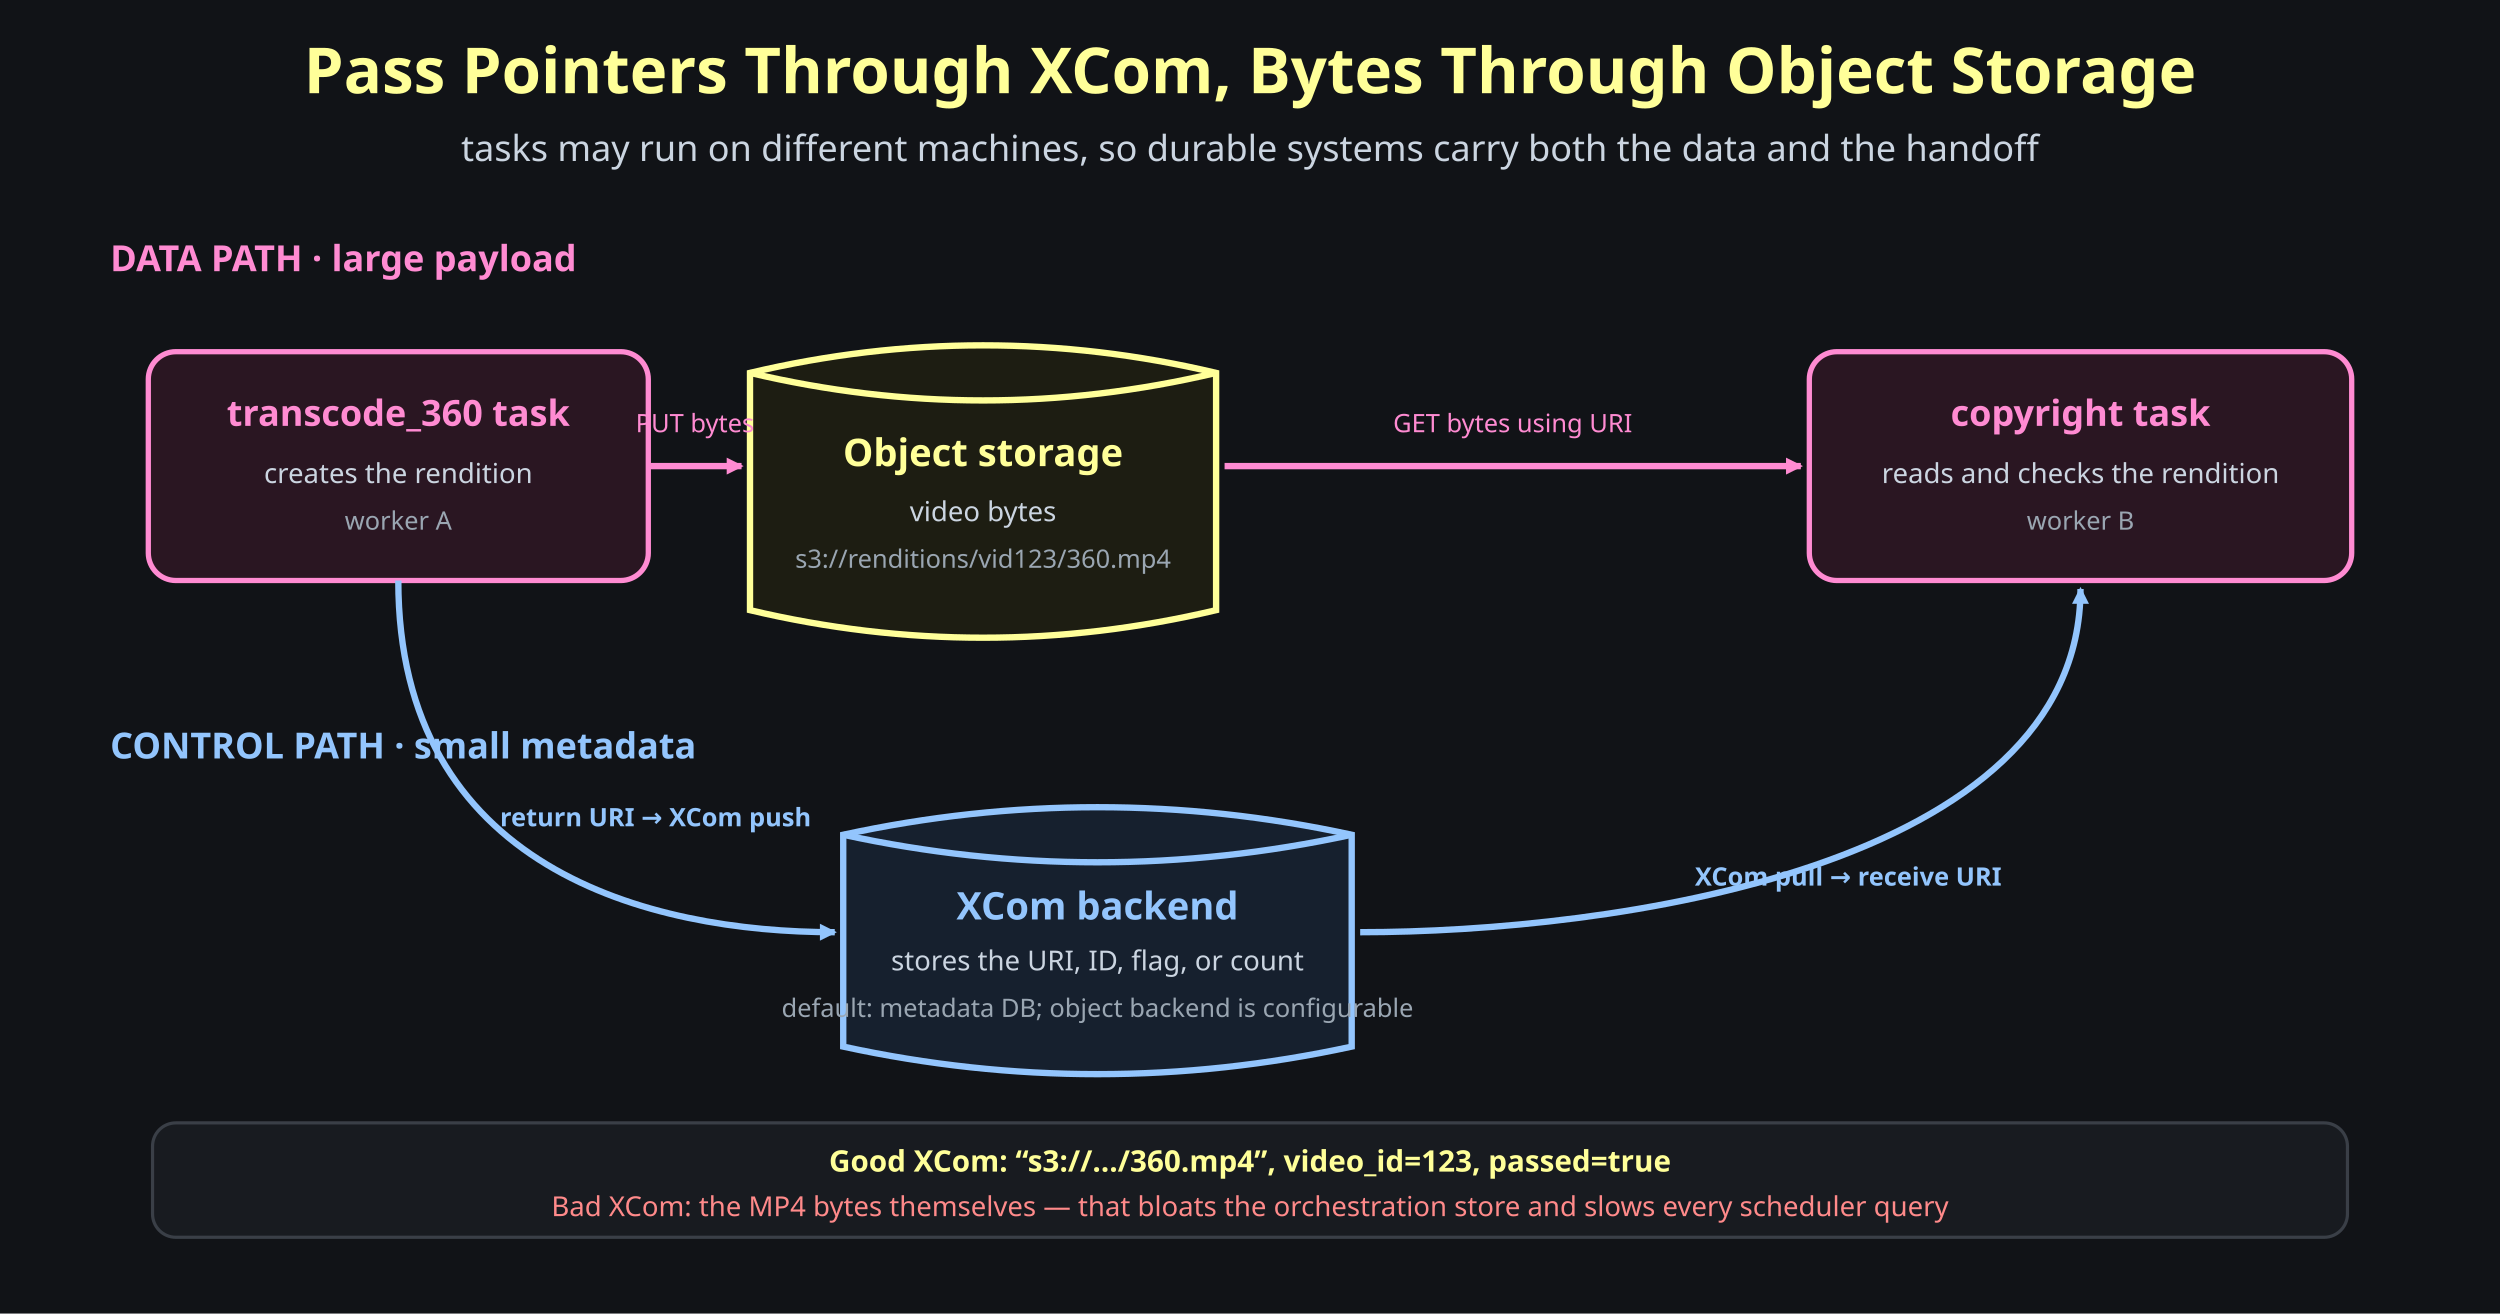
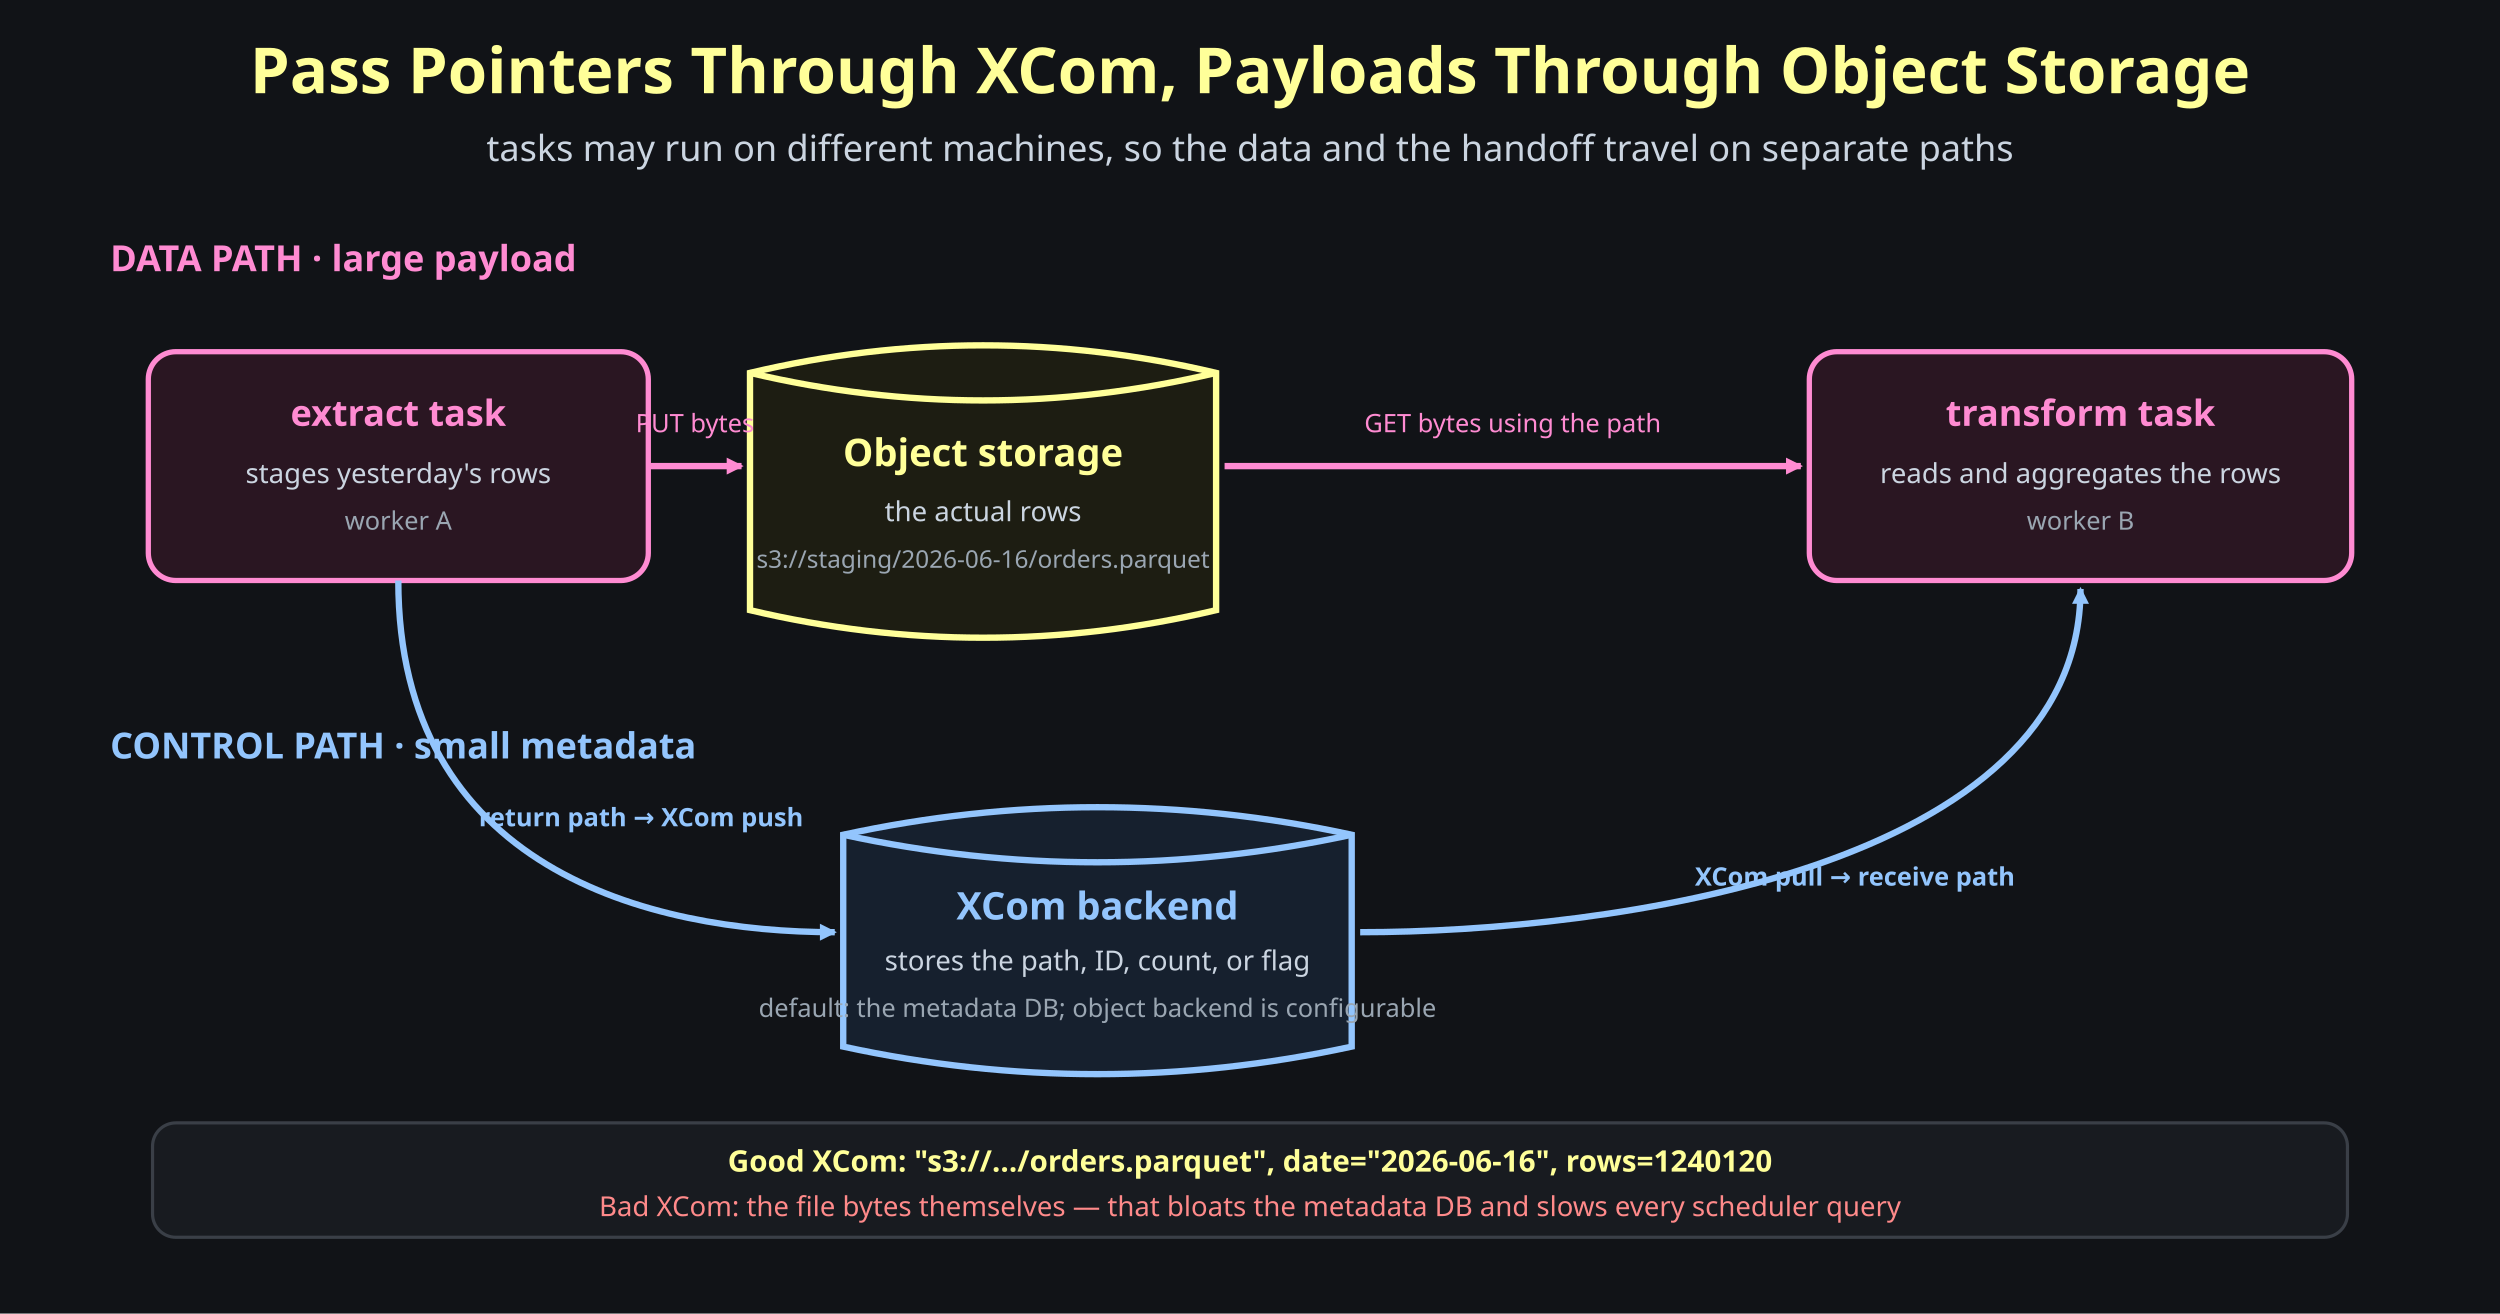
<svg xmlns="http://www.w3.org/2000/svg" width="1180" height="620" viewBox="0 0 1180 620" preserveAspectRatio="xMidYMid meet">
  <defs>
    <marker id="xd-p" markerWidth="9" markerHeight="9" refX="7" refY="4" orient="auto" markerUnits="userSpaceOnUse">
      <path d="M0,0 L8,4 L0,8 Z" fill="#ff8bd2" />
-     </marker>
-     <marker id="xd-y" markerWidth="9" markerHeight="9" refX="7" refY="4" orient="auto" markerUnits="userSpaceOnUse">
-       <path d="M0,0 L8,4 L0,8 Z" fill="#ffff99" />
    </marker>
    <marker id="xd-b" markerWidth="9" markerHeight="9" refX="7" refY="4" orient="auto" markerUnits="userSpaceOnUse">
      <path d="M0,0 L8,4 L0,8 Z" fill="#93c5fd" />
    </marker>
  </defs>
  <rect width="1180" height="620" fill="#111317" />
-   <text x="590" y="44" text-anchor="middle" fill="#ffff99" font-family="sans-serif" font-size="30" font-weight="700">Pass Pointers Through XCom, Bytes Through Object Storage</text>
-   <text x="590" y="76" text-anchor="middle" fill="#cbd5e1" font-family="sans-serif" font-size="17">tasks may run on different machines, so durable systems carry both the data and the handoff</text>
+   <text x="590" y="44" text-anchor="middle" fill="#ffff99" font-family="sans-serif" font-size="30" font-weight="700">Pass Pointers Through XCom, Payloads Through Object Storage</text>
+   <text x="590" y="76" text-anchor="middle" fill="#cbd5e1" font-family="sans-serif" font-size="17">tasks may run on different machines, so the data and the handoff travel on separate paths</text>
  <text x="52" y="128" fill="#ff8bd2" font-family="sans-serif" font-size="17" font-weight="700">DATA PATH · large payload</text>
  <rect x="70" y="166" width="236" height="108" rx="13" fill="#2a1622" stroke="#ff8bd2" stroke-width="2.5" />
-   <text x="188" y="201" text-anchor="middle" fill="#ff8bd2" font-family="sans-serif" font-size="17" font-weight="700">transcode_360 task</text>
-   <text x="188" y="228" text-anchor="middle" fill="#cbd5e1" font-family="sans-serif" font-size="13">creates the rendition</text>
+   <text x="188" y="201" text-anchor="middle" fill="#ff8bd2" font-family="sans-serif" font-size="17" font-weight="700">extract task</text>
+   <text x="188" y="228" text-anchor="middle" fill="#cbd5e1" font-family="sans-serif" font-size="13">stages yesterday's rows</text>
  <text x="188" y="250" text-anchor="middle" fill="#9aa6b2" font-family="sans-serif" font-size="12">worker A</text>
  <path d="M354 176 q 110 -26 220 0 v 112 q -110 26 -220 0 z" fill="#1d1d12" stroke="#ffff99" stroke-width="3" />
  <path d="M354 176 q 110 26 220 0" fill="none" stroke="#ffff99" stroke-width="3" />
  <text x="464" y="220" text-anchor="middle" fill="#ffff99" font-family="sans-serif" font-size="18" font-weight="700">Object storage</text>
-   <text x="464" y="246" text-anchor="middle" fill="#cbd5e1" font-family="sans-serif" font-size="13">video bytes</text>
-   <text x="464" y="268" text-anchor="middle" fill="#9aa6b2" font-family="sans-serif" font-size="12">s3://renditions/vid123/360.mp4</text>
+   <text x="464" y="246" text-anchor="middle" fill="#cbd5e1" font-family="sans-serif" font-size="13">the actual rows</text>
+   <text x="464" y="268" text-anchor="middle" fill="#9aa6b2" font-family="sans-serif" font-size="11.5">s3://staging/2026-06-16/orders.parquet</text>
  <rect x="854" y="166" width="256" height="108" rx="13" fill="#2a1622" stroke="#ff8bd2" stroke-width="2.5" />
-   <text x="982" y="201" text-anchor="middle" fill="#ff8bd2" font-family="sans-serif" font-size="17" font-weight="700">copyright task</text>
-   <text x="982" y="228" text-anchor="middle" fill="#cbd5e1" font-family="sans-serif" font-size="13">reads and checks the rendition</text>
+   <text x="982" y="201" text-anchor="middle" fill="#ff8bd2" font-family="sans-serif" font-size="17" font-weight="700">transform task</text>
+   <text x="982" y="228" text-anchor="middle" fill="#cbd5e1" font-family="sans-serif" font-size="13">reads and aggregates the rows</text>
  <text x="982" y="250" text-anchor="middle" fill="#9aa6b2" font-family="sans-serif" font-size="12">worker B</text>
  <line x1="306" y1="220" x2="350" y2="220" stroke="#ff8bd2" stroke-width="3" marker-end="url(#xd-p)" />
  <text x="328" y="204" text-anchor="middle" fill="#ff8bd2" font-family="sans-serif" font-size="12">PUT bytes</text>
  <line x1="578" y1="220" x2="850" y2="220" stroke="#ff8bd2" stroke-width="3" marker-end="url(#xd-p)" />
-   <text x="714" y="204" text-anchor="middle" fill="#ff8bd2" font-family="sans-serif" font-size="12">GET bytes using URI</text>
+   <text x="714" y="204" text-anchor="middle" fill="#ff8bd2" font-family="sans-serif" font-size="12">GET bytes using the path</text>
  <text x="52" y="358" fill="#93c5fd" font-family="sans-serif" font-size="17" font-weight="700">CONTROL PATH · small metadata</text>
  <path d="M398 394 q 120 -26 240 0 v 100 q -120 26 -240 0 z" fill="#16202e" stroke="#93c5fd" stroke-width="3" />
  <path d="M398 394 q 120 26 240 0" fill="none" stroke="#93c5fd" stroke-width="3" />
  <text x="518" y="434" text-anchor="middle" fill="#93c5fd" font-family="sans-serif" font-size="18" font-weight="700">XCom backend</text>
-   <text x="518" y="458" text-anchor="middle" fill="#cbd5e1" font-family="sans-serif" font-size="13">stores the URI, ID, flag, or count</text>
-   <text x="518" y="480" text-anchor="middle" fill="#9aa6b2" font-family="sans-serif" font-size="12">default: metadata DB; object backend is configurable</text>
+   <text x="518" y="458" text-anchor="middle" fill="#cbd5e1" font-family="sans-serif" font-size="13">stores the path, ID, count, or flag</text>
+   <text x="518" y="480" text-anchor="middle" fill="#9aa6b2" font-family="sans-serif" font-size="12">default: the metadata DB; object backend is configurable</text>
  <path d="M188 274 C 188 410, 306 440, 394 440" fill="none" stroke="#93c5fd" stroke-width="3" marker-end="url(#xd-b)" />
-   <text x="236" y="390" fill="#93c5fd" font-family="sans-serif" font-size="12" font-weight="700">return URI → XCom push</text>
+   <text x="226" y="390" fill="#93c5fd" font-family="sans-serif" font-size="12" font-weight="700">return path → XCom push</text>
  <path d="M642 440 C 760 440, 982 410, 982 278" fill="none" stroke="#93c5fd" stroke-width="3" marker-end="url(#xd-b)" />
-   <text x="800" y="418" fill="#93c5fd" font-family="sans-serif" font-size="12" font-weight="700">XCom pull → receive URI</text>
+   <text x="800" y="418" fill="#93c5fd" font-family="sans-serif" font-size="12" font-weight="700">XCom pull → receive path</text>
  <rect x="72" y="530" width="1036" height="54" rx="11" fill="#181b20" stroke="#3a3f47" stroke-width="1.5" />
-   <text x="590" y="553" text-anchor="middle" fill="#ffff99" font-family="sans-serif" font-size="14" font-weight="700">Good XCom: “s3://…/360.mp4”, video_id=123, passed=true</text>
-   <text x="590" y="574" text-anchor="middle" fill="#ff8a8a" font-family="sans-serif" font-size="13">Bad XCom: the MP4 bytes themselves — that bloats the orchestration store and slows every scheduler query</text>
+   <text x="590" y="553" text-anchor="middle" fill="#ffff99" font-family="sans-serif" font-size="14" font-weight="700">Good XCom: "s3://…/orders.parquet", date="2026-06-16", rows=1240120</text>
+   <text x="590" y="574" text-anchor="middle" fill="#ff8a8a" font-family="sans-serif" font-size="13">Bad XCom: the file bytes themselves — that bloats the metadata DB and slows every scheduler query</text>
</svg>
